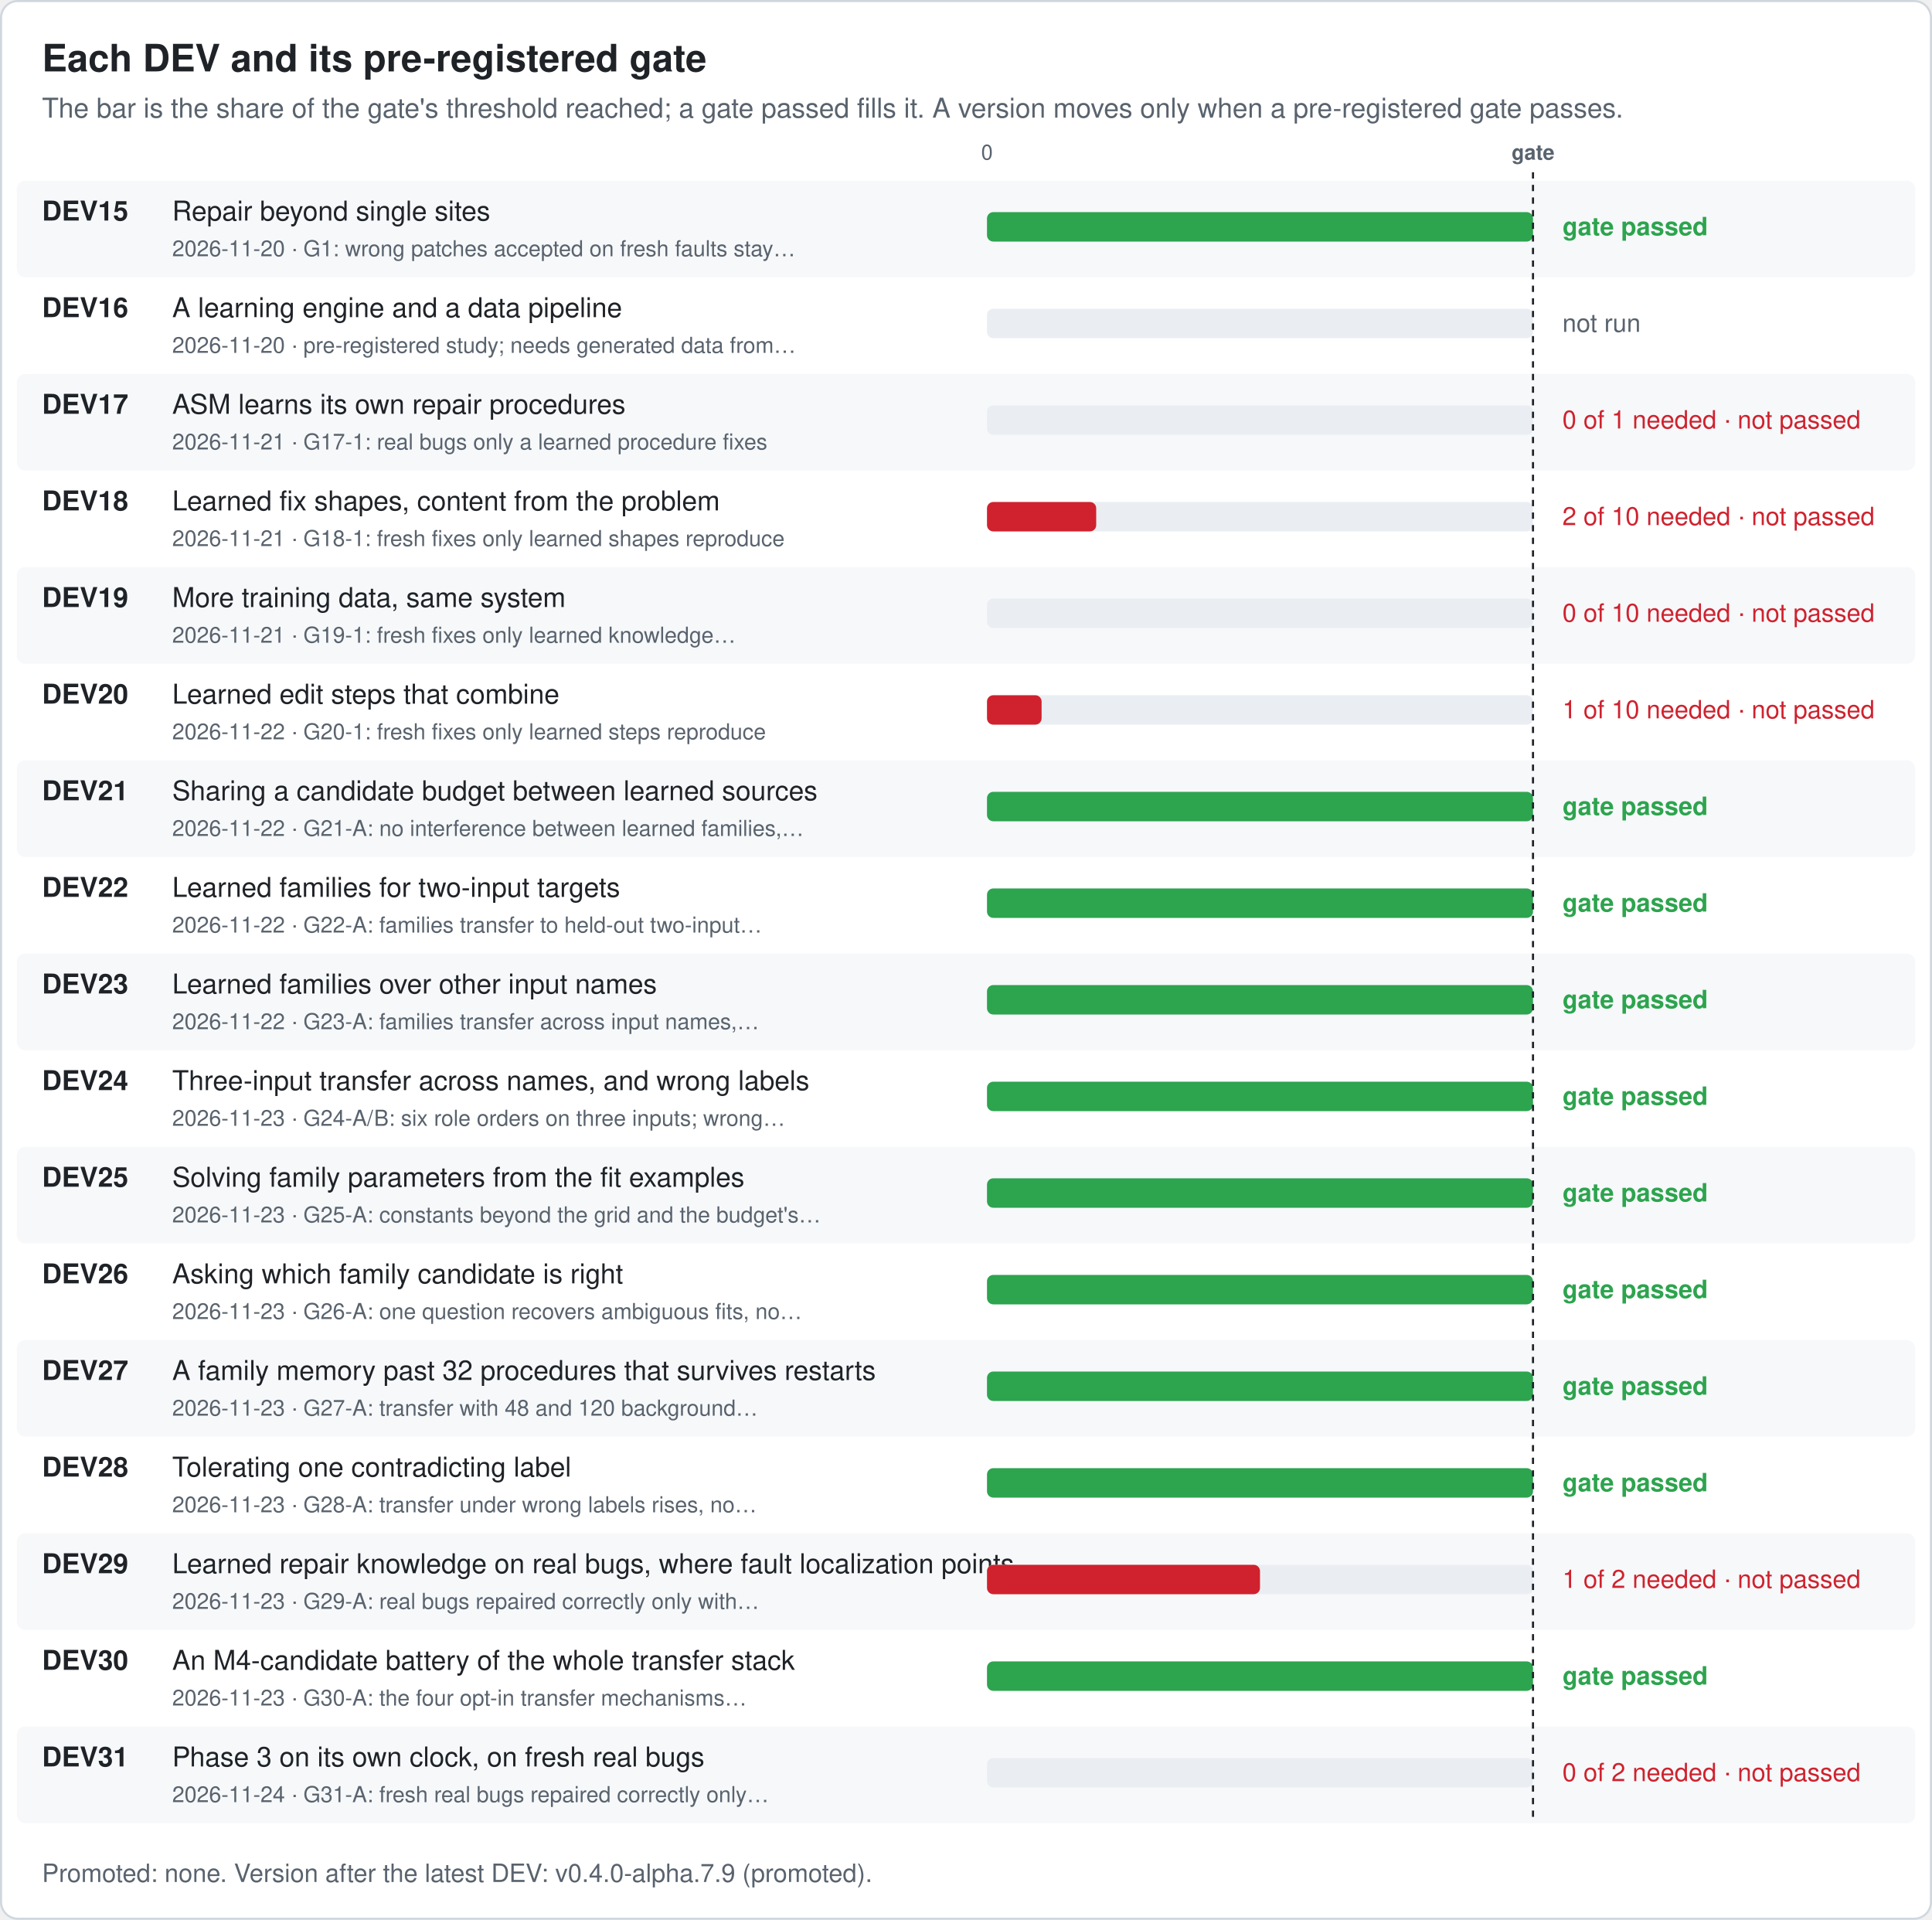
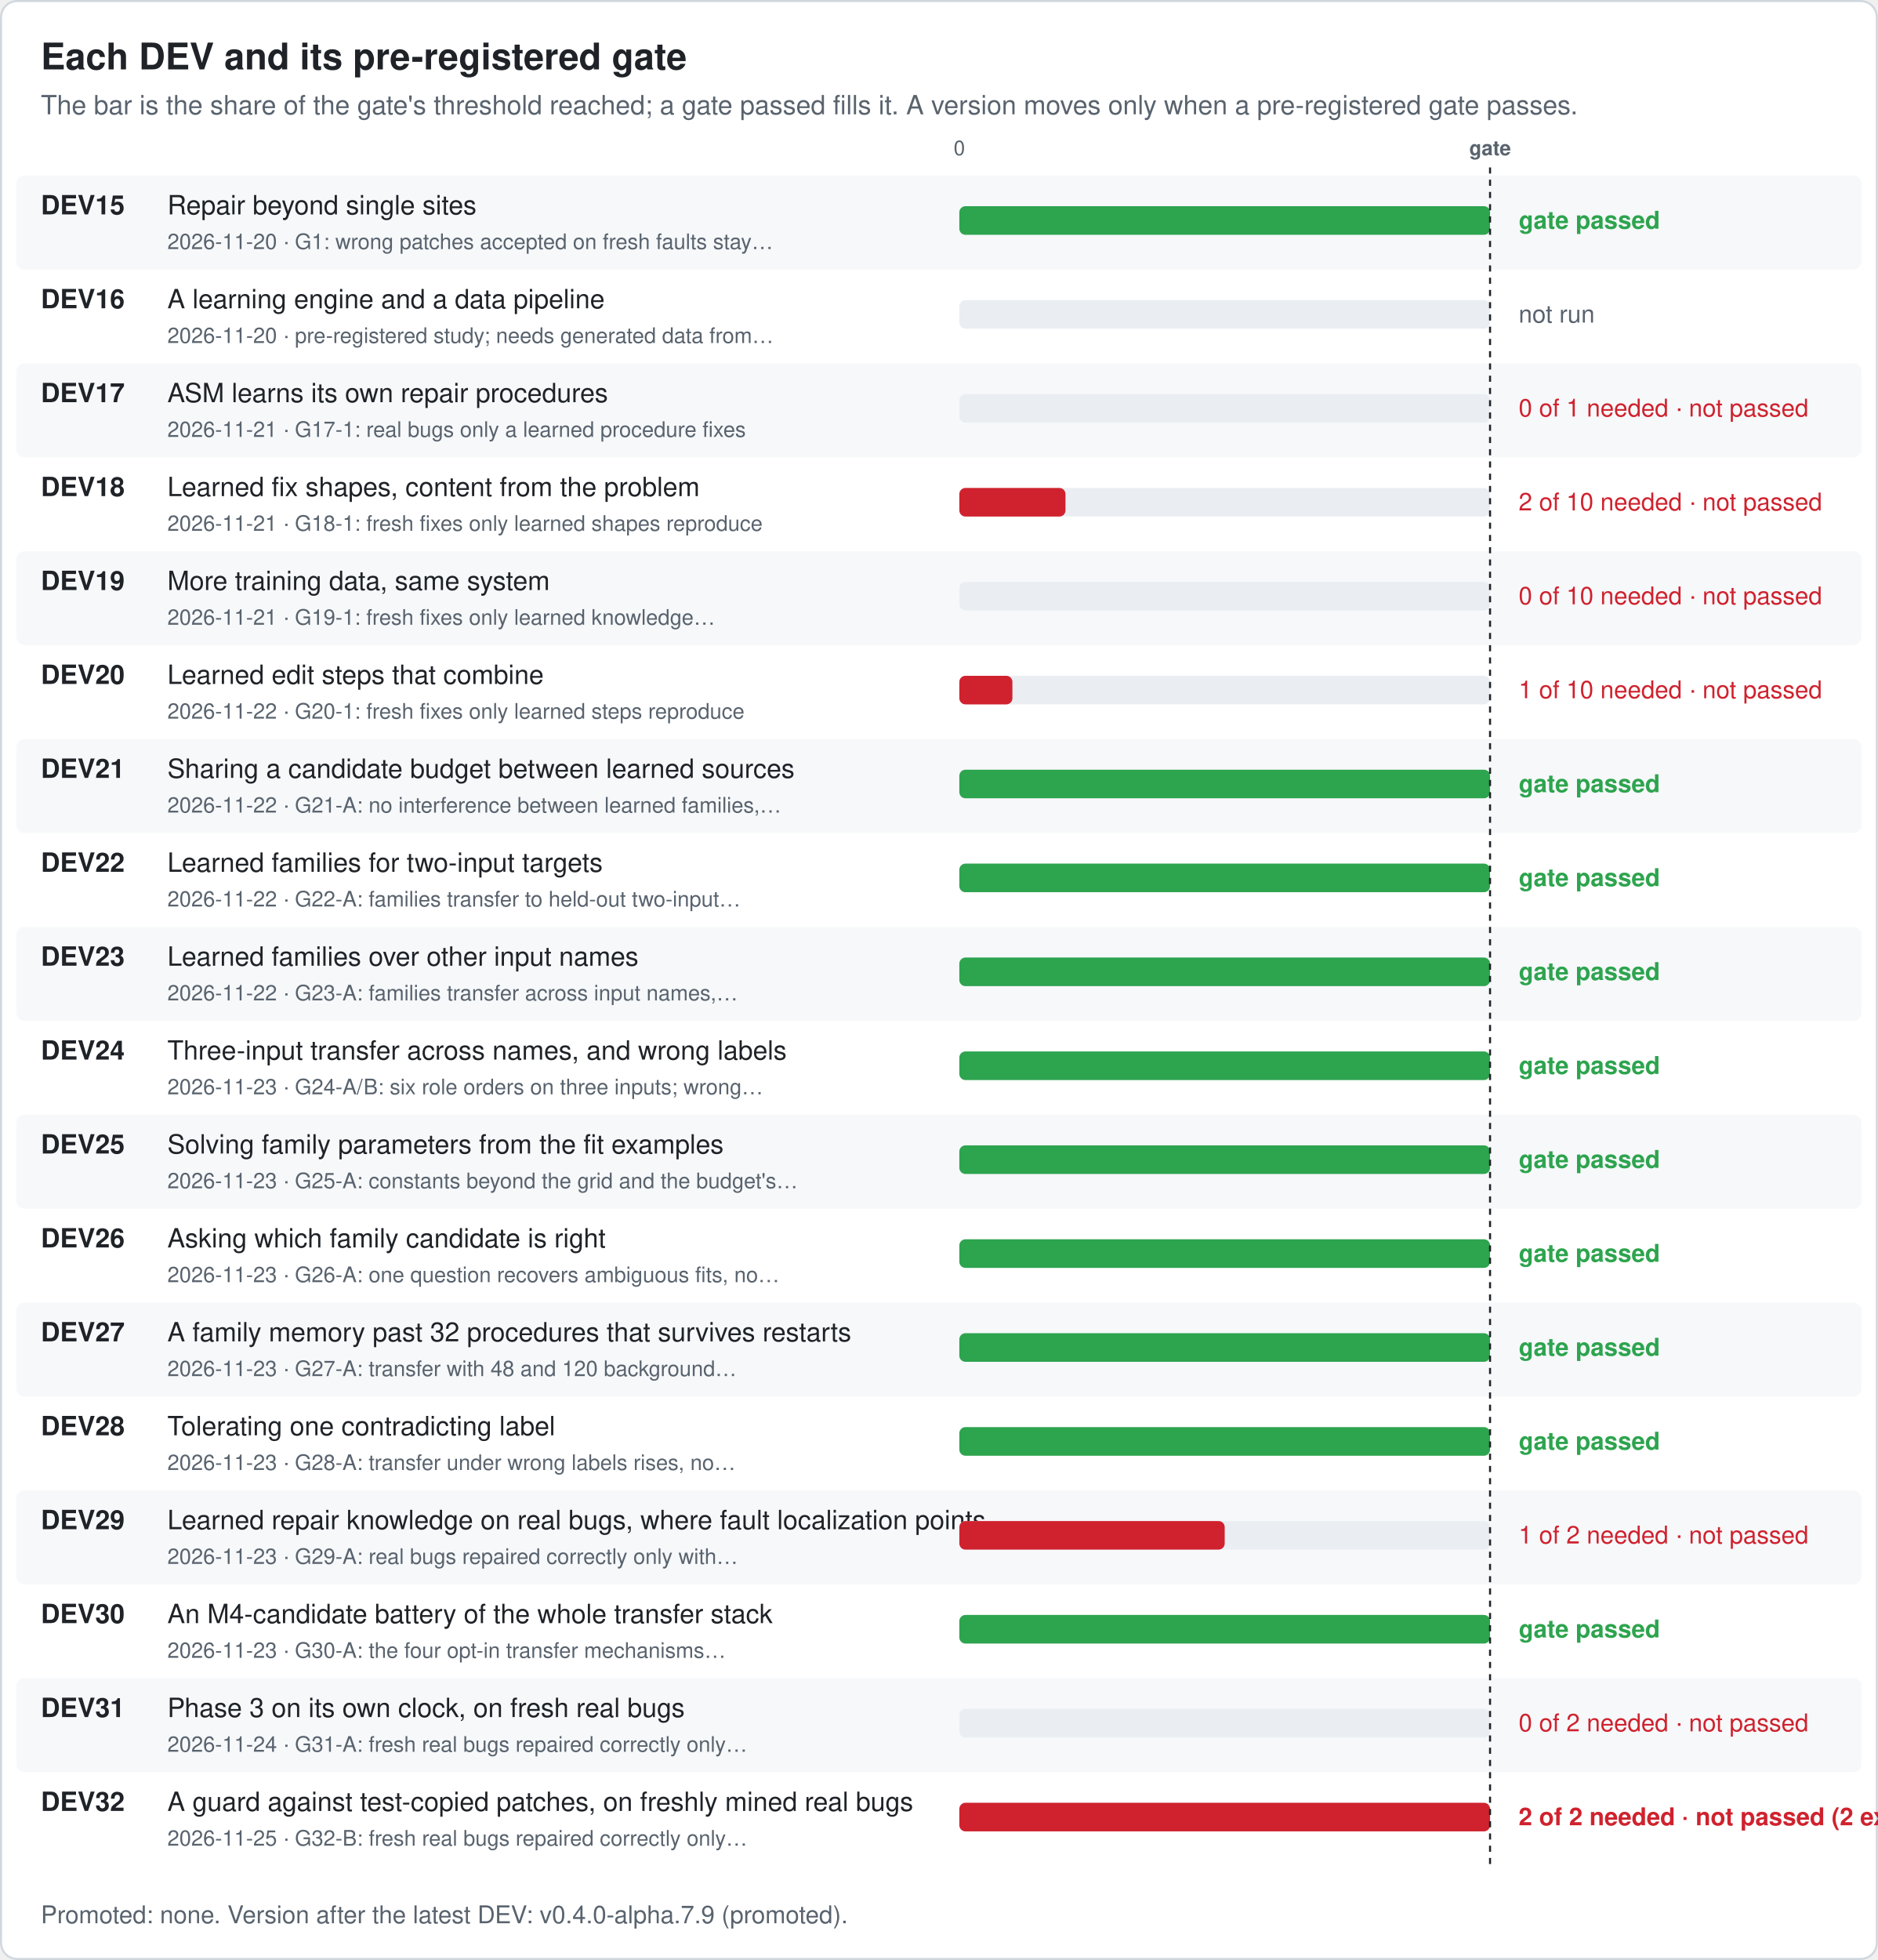
- <svg xmlns="http://www.w3.org/2000/svg" width="920" height="914" viewBox="0 0 920 914" role="img" aria-label="Each DEV step and how much of its pre-registered gate it reached">
-   <rect x="0.5" y="0.5" width="919" height="913" rx="8" fill="#ffffff" stroke="#d0d7de" />
+ <svg xmlns="http://www.w3.org/2000/svg" width="920" height="960" viewBox="0 0 920 960" role="img" aria-label="Each DEV step and how much of its pre-registered gate it reached">
+   <rect x="0.5" y="0.5" width="919" height="959" rx="8" fill="#ffffff" stroke="#d0d7de" />
  <text x="20.0" y="34.0" font-family="-apple-system,BlinkMacSystemFont,'Segoe UI',Helvetica,Arial,sans-serif" font-size="18" font-weight="600" fill="#1f2328" text-anchor="start">Each DEV and its pre-registered gate</text>
  <text x="20.0" y="56.0" font-family="-apple-system,BlinkMacSystemFont,'Segoe UI',Helvetica,Arial,sans-serif" font-size="13" font-weight="normal" fill="#59636e" text-anchor="start">The bar is the share of the gate's threshold reached; a gate passed fills it. A version moves only when a pre-registered gate passes.</text>
  <text x="470.0" y="76.0" font-family="-apple-system,BlinkMacSystemFont,'Segoe UI',Helvetica,Arial,sans-serif" font-size="10" font-weight="normal" fill="#59636e" text-anchor="middle">0</text>
  <text x="730.0" y="76.0" font-family="-apple-system,BlinkMacSystemFont,'Segoe UI',Helvetica,Arial,sans-serif" font-size="10" font-weight="600" fill="#59636e" text-anchor="middle">gate</text>
  <rect x="8" y="86" width="904" height="46" rx="4" fill="#f6f8fa" />
  <text x="20.0" y="105.0" font-family="-apple-system,BlinkMacSystemFont,'Segoe UI',Helvetica,Arial,sans-serif" font-size="13" font-weight="600" fill="#1f2328" text-anchor="start">DEV15</text>
  <text x="82.0" y="105.0" font-family="-apple-system,BlinkMacSystemFont,'Segoe UI',Helvetica,Arial,sans-serif" font-size="13" font-weight="normal" fill="#1f2328" text-anchor="start">Repair beyond single sites</text>
  <text x="82.0" y="122.0" font-family="-apple-system,BlinkMacSystemFont,'Segoe UI',Helvetica,Arial,sans-serif" font-size="10.5" font-weight="normal" fill="#59636e" text-anchor="start">2026-11-20 · G1: wrong patches accepted on fresh faults stay…</text>
  <rect x="470" y="101" width="260" height="14" rx="3" fill="#eaeef2" />
  <rect x="470" y="101" width="260.0" height="14" rx="3" fill="#2da44e" />
  <text x="744.0" y="112.0" font-family="-apple-system,BlinkMacSystemFont,'Segoe UI',Helvetica,Arial,sans-serif" font-size="12" font-weight="600" fill="#2da44e" text-anchor="start">gate passed</text>
  <text x="20.0" y="151.0" font-family="-apple-system,BlinkMacSystemFont,'Segoe UI',Helvetica,Arial,sans-serif" font-size="13" font-weight="600" fill="#1f2328" text-anchor="start">DEV16</text>
  <text x="82.0" y="151.0" font-family="-apple-system,BlinkMacSystemFont,'Segoe UI',Helvetica,Arial,sans-serif" font-size="13" font-weight="normal" fill="#1f2328" text-anchor="start">A learning engine and a data pipeline</text>
  <text x="82.0" y="168.0" font-family="-apple-system,BlinkMacSystemFont,'Segoe UI',Helvetica,Arial,sans-serif" font-size="10.5" font-weight="normal" fill="#59636e" text-anchor="start">2026-11-20 · pre-registered study; needs generated data from…</text>
  <rect x="470" y="147" width="260" height="14" rx="3" fill="#eaeef2" />
  <text x="744.0" y="158.0" font-family="-apple-system,BlinkMacSystemFont,'Segoe UI',Helvetica,Arial,sans-serif" font-size="12" font-weight="normal" fill="#59636e" text-anchor="start">not run</text>
  <rect x="8" y="178" width="904" height="46" rx="4" fill="#f6f8fa" />
  <text x="20.0" y="197.0" font-family="-apple-system,BlinkMacSystemFont,'Segoe UI',Helvetica,Arial,sans-serif" font-size="13" font-weight="600" fill="#1f2328" text-anchor="start">DEV17</text>
  <text x="82.0" y="197.0" font-family="-apple-system,BlinkMacSystemFont,'Segoe UI',Helvetica,Arial,sans-serif" font-size="13" font-weight="normal" fill="#1f2328" text-anchor="start">ASM learns its own repair procedures</text>
  <text x="82.0" y="214.0" font-family="-apple-system,BlinkMacSystemFont,'Segoe UI',Helvetica,Arial,sans-serif" font-size="10.5" font-weight="normal" fill="#59636e" text-anchor="start">2026-11-21 · G17-1: real bugs only a learned procedure fixes</text>
  <rect x="470" y="193" width="260" height="14" rx="3" fill="#eaeef2" />
  <text x="744.0" y="204.0" font-family="-apple-system,BlinkMacSystemFont,'Segoe UI',Helvetica,Arial,sans-serif" font-size="12" font-weight="normal" fill="#cf222e" text-anchor="start">0 of 1 needed · not passed</text>
  <text x="20.0" y="243.0" font-family="-apple-system,BlinkMacSystemFont,'Segoe UI',Helvetica,Arial,sans-serif" font-size="13" font-weight="600" fill="#1f2328" text-anchor="start">DEV18</text>
  <text x="82.0" y="243.0" font-family="-apple-system,BlinkMacSystemFont,'Segoe UI',Helvetica,Arial,sans-serif" font-size="13" font-weight="normal" fill="#1f2328" text-anchor="start">Learned fix shapes, content from the problem</text>
  <text x="82.0" y="260.0" font-family="-apple-system,BlinkMacSystemFont,'Segoe UI',Helvetica,Arial,sans-serif" font-size="10.5" font-weight="normal" fill="#59636e" text-anchor="start">2026-11-21 · G18-1: fresh fixes only learned shapes reproduce</text>
  <rect x="470" y="239" width="260" height="14" rx="3" fill="#eaeef2" />
  <rect x="470" y="239" width="52.0" height="14" rx="3" fill="#cf222e" />
  <text x="744.0" y="250.0" font-family="-apple-system,BlinkMacSystemFont,'Segoe UI',Helvetica,Arial,sans-serif" font-size="12" font-weight="normal" fill="#cf222e" text-anchor="start">2 of 10 needed · not passed</text>
  <rect x="8" y="270" width="904" height="46" rx="4" fill="#f6f8fa" />
  <text x="20.0" y="289.0" font-family="-apple-system,BlinkMacSystemFont,'Segoe UI',Helvetica,Arial,sans-serif" font-size="13" font-weight="600" fill="#1f2328" text-anchor="start">DEV19</text>
  <text x="82.0" y="289.0" font-family="-apple-system,BlinkMacSystemFont,'Segoe UI',Helvetica,Arial,sans-serif" font-size="13" font-weight="normal" fill="#1f2328" text-anchor="start">More training data, same system</text>
  <text x="82.0" y="306.0" font-family="-apple-system,BlinkMacSystemFont,'Segoe UI',Helvetica,Arial,sans-serif" font-size="10.5" font-weight="normal" fill="#59636e" text-anchor="start">2026-11-21 · G19-1: fresh fixes only learned knowledge…</text>
  <rect x="470" y="285" width="260" height="14" rx="3" fill="#eaeef2" />
  <text x="744.0" y="296.0" font-family="-apple-system,BlinkMacSystemFont,'Segoe UI',Helvetica,Arial,sans-serif" font-size="12" font-weight="normal" fill="#cf222e" text-anchor="start">0 of 10 needed · not passed</text>
  <text x="20.0" y="335.0" font-family="-apple-system,BlinkMacSystemFont,'Segoe UI',Helvetica,Arial,sans-serif" font-size="13" font-weight="600" fill="#1f2328" text-anchor="start">DEV20</text>
  <text x="82.0" y="335.0" font-family="-apple-system,BlinkMacSystemFont,'Segoe UI',Helvetica,Arial,sans-serif" font-size="13" font-weight="normal" fill="#1f2328" text-anchor="start">Learned edit steps that combine</text>
  <text x="82.0" y="352.0" font-family="-apple-system,BlinkMacSystemFont,'Segoe UI',Helvetica,Arial,sans-serif" font-size="10.5" font-weight="normal" fill="#59636e" text-anchor="start">2026-11-22 · G20-1: fresh fixes only learned steps reproduce</text>
  <rect x="470" y="331" width="260" height="14" rx="3" fill="#eaeef2" />
  <rect x="470" y="331" width="26.0" height="14" rx="3" fill="#cf222e" />
  <text x="744.0" y="342.0" font-family="-apple-system,BlinkMacSystemFont,'Segoe UI',Helvetica,Arial,sans-serif" font-size="12" font-weight="normal" fill="#cf222e" text-anchor="start">1 of 10 needed · not passed</text>
  <rect x="8" y="362" width="904" height="46" rx="4" fill="#f6f8fa" />
  <text x="20.0" y="381.0" font-family="-apple-system,BlinkMacSystemFont,'Segoe UI',Helvetica,Arial,sans-serif" font-size="13" font-weight="600" fill="#1f2328" text-anchor="start">DEV21</text>
  <text x="82.0" y="381.0" font-family="-apple-system,BlinkMacSystemFont,'Segoe UI',Helvetica,Arial,sans-serif" font-size="13" font-weight="normal" fill="#1f2328" text-anchor="start">Sharing a candidate budget between learned sources</text>
  <text x="82.0" y="398.0" font-family="-apple-system,BlinkMacSystemFont,'Segoe UI',Helvetica,Arial,sans-serif" font-size="10.5" font-weight="normal" fill="#59636e" text-anchor="start">2026-11-22 · G21-A: no interference between learned families,…</text>
  <rect x="470" y="377" width="260" height="14" rx="3" fill="#eaeef2" />
  <rect x="470" y="377" width="260.0" height="14" rx="3" fill="#2da44e" />
  <text x="744.0" y="388.0" font-family="-apple-system,BlinkMacSystemFont,'Segoe UI',Helvetica,Arial,sans-serif" font-size="12" font-weight="600" fill="#2da44e" text-anchor="start">gate passed</text>
  <text x="20.0" y="427.0" font-family="-apple-system,BlinkMacSystemFont,'Segoe UI',Helvetica,Arial,sans-serif" font-size="13" font-weight="600" fill="#1f2328" text-anchor="start">DEV22</text>
  <text x="82.0" y="427.0" font-family="-apple-system,BlinkMacSystemFont,'Segoe UI',Helvetica,Arial,sans-serif" font-size="13" font-weight="normal" fill="#1f2328" text-anchor="start">Learned families for two-input targets</text>
  <text x="82.0" y="444.0" font-family="-apple-system,BlinkMacSystemFont,'Segoe UI',Helvetica,Arial,sans-serif" font-size="10.5" font-weight="normal" fill="#59636e" text-anchor="start">2026-11-22 · G22-A: families transfer to held-out two-input…</text>
  <rect x="470" y="423" width="260" height="14" rx="3" fill="#eaeef2" />
  <rect x="470" y="423" width="260.0" height="14" rx="3" fill="#2da44e" />
  <text x="744.0" y="434.0" font-family="-apple-system,BlinkMacSystemFont,'Segoe UI',Helvetica,Arial,sans-serif" font-size="12" font-weight="600" fill="#2da44e" text-anchor="start">gate passed</text>
  <rect x="8" y="454" width="904" height="46" rx="4" fill="#f6f8fa" />
  <text x="20.0" y="473.0" font-family="-apple-system,BlinkMacSystemFont,'Segoe UI',Helvetica,Arial,sans-serif" font-size="13" font-weight="600" fill="#1f2328" text-anchor="start">DEV23</text>
  <text x="82.0" y="473.0" font-family="-apple-system,BlinkMacSystemFont,'Segoe UI',Helvetica,Arial,sans-serif" font-size="13" font-weight="normal" fill="#1f2328" text-anchor="start">Learned families over other input names</text>
  <text x="82.0" y="490.0" font-family="-apple-system,BlinkMacSystemFont,'Segoe UI',Helvetica,Arial,sans-serif" font-size="10.5" font-weight="normal" fill="#59636e" text-anchor="start">2026-11-22 · G23-A: families transfer across input names,…</text>
  <rect x="470" y="469" width="260" height="14" rx="3" fill="#eaeef2" />
  <rect x="470" y="469" width="260.0" height="14" rx="3" fill="#2da44e" />
  <text x="744.0" y="480.0" font-family="-apple-system,BlinkMacSystemFont,'Segoe UI',Helvetica,Arial,sans-serif" font-size="12" font-weight="600" fill="#2da44e" text-anchor="start">gate passed</text>
  <text x="20.0" y="519.0" font-family="-apple-system,BlinkMacSystemFont,'Segoe UI',Helvetica,Arial,sans-serif" font-size="13" font-weight="600" fill="#1f2328" text-anchor="start">DEV24</text>
  <text x="82.0" y="519.0" font-family="-apple-system,BlinkMacSystemFont,'Segoe UI',Helvetica,Arial,sans-serif" font-size="13" font-weight="normal" fill="#1f2328" text-anchor="start">Three-input transfer across names, and wrong labels</text>
  <text x="82.0" y="536.0" font-family="-apple-system,BlinkMacSystemFont,'Segoe UI',Helvetica,Arial,sans-serif" font-size="10.5" font-weight="normal" fill="#59636e" text-anchor="start">2026-11-23 · G24-A/B: six role orders on three inputs; wrong…</text>
  <rect x="470" y="515" width="260" height="14" rx="3" fill="#eaeef2" />
  <rect x="470" y="515" width="260.0" height="14" rx="3" fill="#2da44e" />
  <text x="744.0" y="526.0" font-family="-apple-system,BlinkMacSystemFont,'Segoe UI',Helvetica,Arial,sans-serif" font-size="12" font-weight="600" fill="#2da44e" text-anchor="start">gate passed</text>
  <rect x="8" y="546" width="904" height="46" rx="4" fill="#f6f8fa" />
  <text x="20.0" y="565.0" font-family="-apple-system,BlinkMacSystemFont,'Segoe UI',Helvetica,Arial,sans-serif" font-size="13" font-weight="600" fill="#1f2328" text-anchor="start">DEV25</text>
  <text x="82.0" y="565.0" font-family="-apple-system,BlinkMacSystemFont,'Segoe UI',Helvetica,Arial,sans-serif" font-size="13" font-weight="normal" fill="#1f2328" text-anchor="start">Solving family parameters from the fit examples</text>
  <text x="82.0" y="582.0" font-family="-apple-system,BlinkMacSystemFont,'Segoe UI',Helvetica,Arial,sans-serif" font-size="10.5" font-weight="normal" fill="#59636e" text-anchor="start">2026-11-23 · G25-A: constants beyond the grid and the budget's…</text>
  <rect x="470" y="561" width="260" height="14" rx="3" fill="#eaeef2" />
  <rect x="470" y="561" width="260.0" height="14" rx="3" fill="#2da44e" />
  <text x="744.0" y="572.0" font-family="-apple-system,BlinkMacSystemFont,'Segoe UI',Helvetica,Arial,sans-serif" font-size="12" font-weight="600" fill="#2da44e" text-anchor="start">gate passed</text>
  <text x="20.0" y="611.0" font-family="-apple-system,BlinkMacSystemFont,'Segoe UI',Helvetica,Arial,sans-serif" font-size="13" font-weight="600" fill="#1f2328" text-anchor="start">DEV26</text>
  <text x="82.0" y="611.0" font-family="-apple-system,BlinkMacSystemFont,'Segoe UI',Helvetica,Arial,sans-serif" font-size="13" font-weight="normal" fill="#1f2328" text-anchor="start">Asking which family candidate is right</text>
  <text x="82.0" y="628.0" font-family="-apple-system,BlinkMacSystemFont,'Segoe UI',Helvetica,Arial,sans-serif" font-size="10.5" font-weight="normal" fill="#59636e" text-anchor="start">2026-11-23 · G26-A: one question recovers ambiguous fits, no…</text>
  <rect x="470" y="607" width="260" height="14" rx="3" fill="#eaeef2" />
  <rect x="470" y="607" width="260.0" height="14" rx="3" fill="#2da44e" />
  <text x="744.0" y="618.0" font-family="-apple-system,BlinkMacSystemFont,'Segoe UI',Helvetica,Arial,sans-serif" font-size="12" font-weight="600" fill="#2da44e" text-anchor="start">gate passed</text>
  <rect x="8" y="638" width="904" height="46" rx="4" fill="#f6f8fa" />
  <text x="20.0" y="657.0" font-family="-apple-system,BlinkMacSystemFont,'Segoe UI',Helvetica,Arial,sans-serif" font-size="13" font-weight="600" fill="#1f2328" text-anchor="start">DEV27</text>
  <text x="82.0" y="657.0" font-family="-apple-system,BlinkMacSystemFont,'Segoe UI',Helvetica,Arial,sans-serif" font-size="13" font-weight="normal" fill="#1f2328" text-anchor="start">A family memory past 32 procedures that survives restarts</text>
  <text x="82.0" y="674.0" font-family="-apple-system,BlinkMacSystemFont,'Segoe UI',Helvetica,Arial,sans-serif" font-size="10.5" font-weight="normal" fill="#59636e" text-anchor="start">2026-11-23 · G27-A: transfer with 48 and 120 background…</text>
  <rect x="470" y="653" width="260" height="14" rx="3" fill="#eaeef2" />
  <rect x="470" y="653" width="260.0" height="14" rx="3" fill="#2da44e" />
  <text x="744.0" y="664.0" font-family="-apple-system,BlinkMacSystemFont,'Segoe UI',Helvetica,Arial,sans-serif" font-size="12" font-weight="600" fill="#2da44e" text-anchor="start">gate passed</text>
  <text x="20.0" y="703.0" font-family="-apple-system,BlinkMacSystemFont,'Segoe UI',Helvetica,Arial,sans-serif" font-size="13" font-weight="600" fill="#1f2328" text-anchor="start">DEV28</text>
  <text x="82.0" y="703.0" font-family="-apple-system,BlinkMacSystemFont,'Segoe UI',Helvetica,Arial,sans-serif" font-size="13" font-weight="normal" fill="#1f2328" text-anchor="start">Tolerating one contradicting label</text>
  <text x="82.0" y="720.0" font-family="-apple-system,BlinkMacSystemFont,'Segoe UI',Helvetica,Arial,sans-serif" font-size="10.5" font-weight="normal" fill="#59636e" text-anchor="start">2026-11-23 · G28-A: transfer under wrong labels rises, no…</text>
  <rect x="470" y="699" width="260" height="14" rx="3" fill="#eaeef2" />
  <rect x="470" y="699" width="260.0" height="14" rx="3" fill="#2da44e" />
  <text x="744.0" y="710.0" font-family="-apple-system,BlinkMacSystemFont,'Segoe UI',Helvetica,Arial,sans-serif" font-size="12" font-weight="600" fill="#2da44e" text-anchor="start">gate passed</text>
  <rect x="8" y="730" width="904" height="46" rx="4" fill="#f6f8fa" />
  <text x="20.0" y="749.0" font-family="-apple-system,BlinkMacSystemFont,'Segoe UI',Helvetica,Arial,sans-serif" font-size="13" font-weight="600" fill="#1f2328" text-anchor="start">DEV29</text>
  <text x="82.0" y="749.0" font-family="-apple-system,BlinkMacSystemFont,'Segoe UI',Helvetica,Arial,sans-serif" font-size="13" font-weight="normal" fill="#1f2328" text-anchor="start">Learned repair knowledge on real bugs, where fault localization points</text>
  <text x="82.0" y="766.0" font-family="-apple-system,BlinkMacSystemFont,'Segoe UI',Helvetica,Arial,sans-serif" font-size="10.5" font-weight="normal" fill="#59636e" text-anchor="start">2026-11-23 · G29-A: real bugs repaired correctly only with…</text>
  <rect x="470" y="745" width="260" height="14" rx="3" fill="#eaeef2" />
  <rect x="470" y="745" width="130.0" height="14" rx="3" fill="#cf222e" />
  <text x="744.0" y="756.0" font-family="-apple-system,BlinkMacSystemFont,'Segoe UI',Helvetica,Arial,sans-serif" font-size="12" font-weight="normal" fill="#cf222e" text-anchor="start">1 of 2 needed · not passed</text>
  <text x="20.0" y="795.0" font-family="-apple-system,BlinkMacSystemFont,'Segoe UI',Helvetica,Arial,sans-serif" font-size="13" font-weight="600" fill="#1f2328" text-anchor="start">DEV30</text>
  <text x="82.0" y="795.0" font-family="-apple-system,BlinkMacSystemFont,'Segoe UI',Helvetica,Arial,sans-serif" font-size="13" font-weight="normal" fill="#1f2328" text-anchor="start">An M4-candidate battery of the whole transfer stack</text>
  <text x="82.0" y="812.0" font-family="-apple-system,BlinkMacSystemFont,'Segoe UI',Helvetica,Arial,sans-serif" font-size="10.5" font-weight="normal" fill="#59636e" text-anchor="start">2026-11-23 · G30-A: the four opt-in transfer mechanisms…</text>
  <rect x="470" y="791" width="260" height="14" rx="3" fill="#eaeef2" />
  <rect x="470" y="791" width="260.0" height="14" rx="3" fill="#2da44e" />
  <text x="744.0" y="802.0" font-family="-apple-system,BlinkMacSystemFont,'Segoe UI',Helvetica,Arial,sans-serif" font-size="12" font-weight="600" fill="#2da44e" text-anchor="start">gate passed</text>
  <rect x="8" y="822" width="904" height="46" rx="4" fill="#f6f8fa" />
  <text x="20.0" y="841.0" font-family="-apple-system,BlinkMacSystemFont,'Segoe UI',Helvetica,Arial,sans-serif" font-size="13" font-weight="600" fill="#1f2328" text-anchor="start">DEV31</text>
  <text x="82.0" y="841.0" font-family="-apple-system,BlinkMacSystemFont,'Segoe UI',Helvetica,Arial,sans-serif" font-size="13" font-weight="normal" fill="#1f2328" text-anchor="start">Phase 3 on its own clock, on fresh real bugs</text>
  <text x="82.0" y="858.0" font-family="-apple-system,BlinkMacSystemFont,'Segoe UI',Helvetica,Arial,sans-serif" font-size="10.5" font-weight="normal" fill="#59636e" text-anchor="start">2026-11-24 · G31-A: fresh real bugs repaired correctly only…</text>
  <rect x="470" y="837" width="260" height="14" rx="3" fill="#eaeef2" />
  <text x="744.0" y="848.0" font-family="-apple-system,BlinkMacSystemFont,'Segoe UI',Helvetica,Arial,sans-serif" font-size="12" font-weight="normal" fill="#cf222e" text-anchor="start">0 of 2 needed · not passed</text>
-   <line x1="730" y1="82" x2="730" y2="868" stroke="#1f2328" stroke-width="1" stroke-dasharray="3,3" />
-   <text x="20.0" y="896.0" font-family="-apple-system,BlinkMacSystemFont,'Segoe UI',Helvetica,Arial,sans-serif" font-size="12" font-weight="normal" fill="#59636e" text-anchor="start">Promoted: none. Version after the latest DEV: v0.4.0-alpha.7.9 (promoted).</text>
+   <text x="20.0" y="887.0" font-family="-apple-system,BlinkMacSystemFont,'Segoe UI',Helvetica,Arial,sans-serif" font-size="13" font-weight="600" fill="#1f2328" text-anchor="start">DEV32</text>
+   <text x="82.0" y="887.0" font-family="-apple-system,BlinkMacSystemFont,'Segoe UI',Helvetica,Arial,sans-serif" font-size="13" font-weight="normal" fill="#1f2328" text-anchor="start">A guard against test-copied patches, on freshly mined real bugs</text>
+   <text x="82.0" y="904.0" font-family="-apple-system,BlinkMacSystemFont,'Segoe UI',Helvetica,Arial,sans-serif" font-size="10.5" font-weight="normal" fill="#59636e" text-anchor="start">2026-11-25 · G32-B: fresh real bugs repaired correctly only…</text>
+   <rect x="470" y="883" width="260" height="14" rx="3" fill="#eaeef2" />
+   <rect x="470" y="883" width="260.0" height="14" rx="3" fill="#cf222e" />
+   <text x="744.0" y="894.0" font-family="-apple-system,BlinkMacSystemFont,'Segoe UI',Helvetica,Arial,sans-serif" font-size="12" font-weight="600" fill="#cf222e" text-anchor="start">2 of 2 needed · not passed (2 extra wrong patches)</text>
+   <line x1="730" y1="82" x2="730" y2="914" stroke="#1f2328" stroke-width="1" stroke-dasharray="3,3" />
+   <text x="20.0" y="942.0" font-family="-apple-system,BlinkMacSystemFont,'Segoe UI',Helvetica,Arial,sans-serif" font-size="12" font-weight="normal" fill="#59636e" text-anchor="start">Promoted: none. Version after the latest DEV: v0.4.0-alpha.7.9 (promoted).</text>
</svg>
